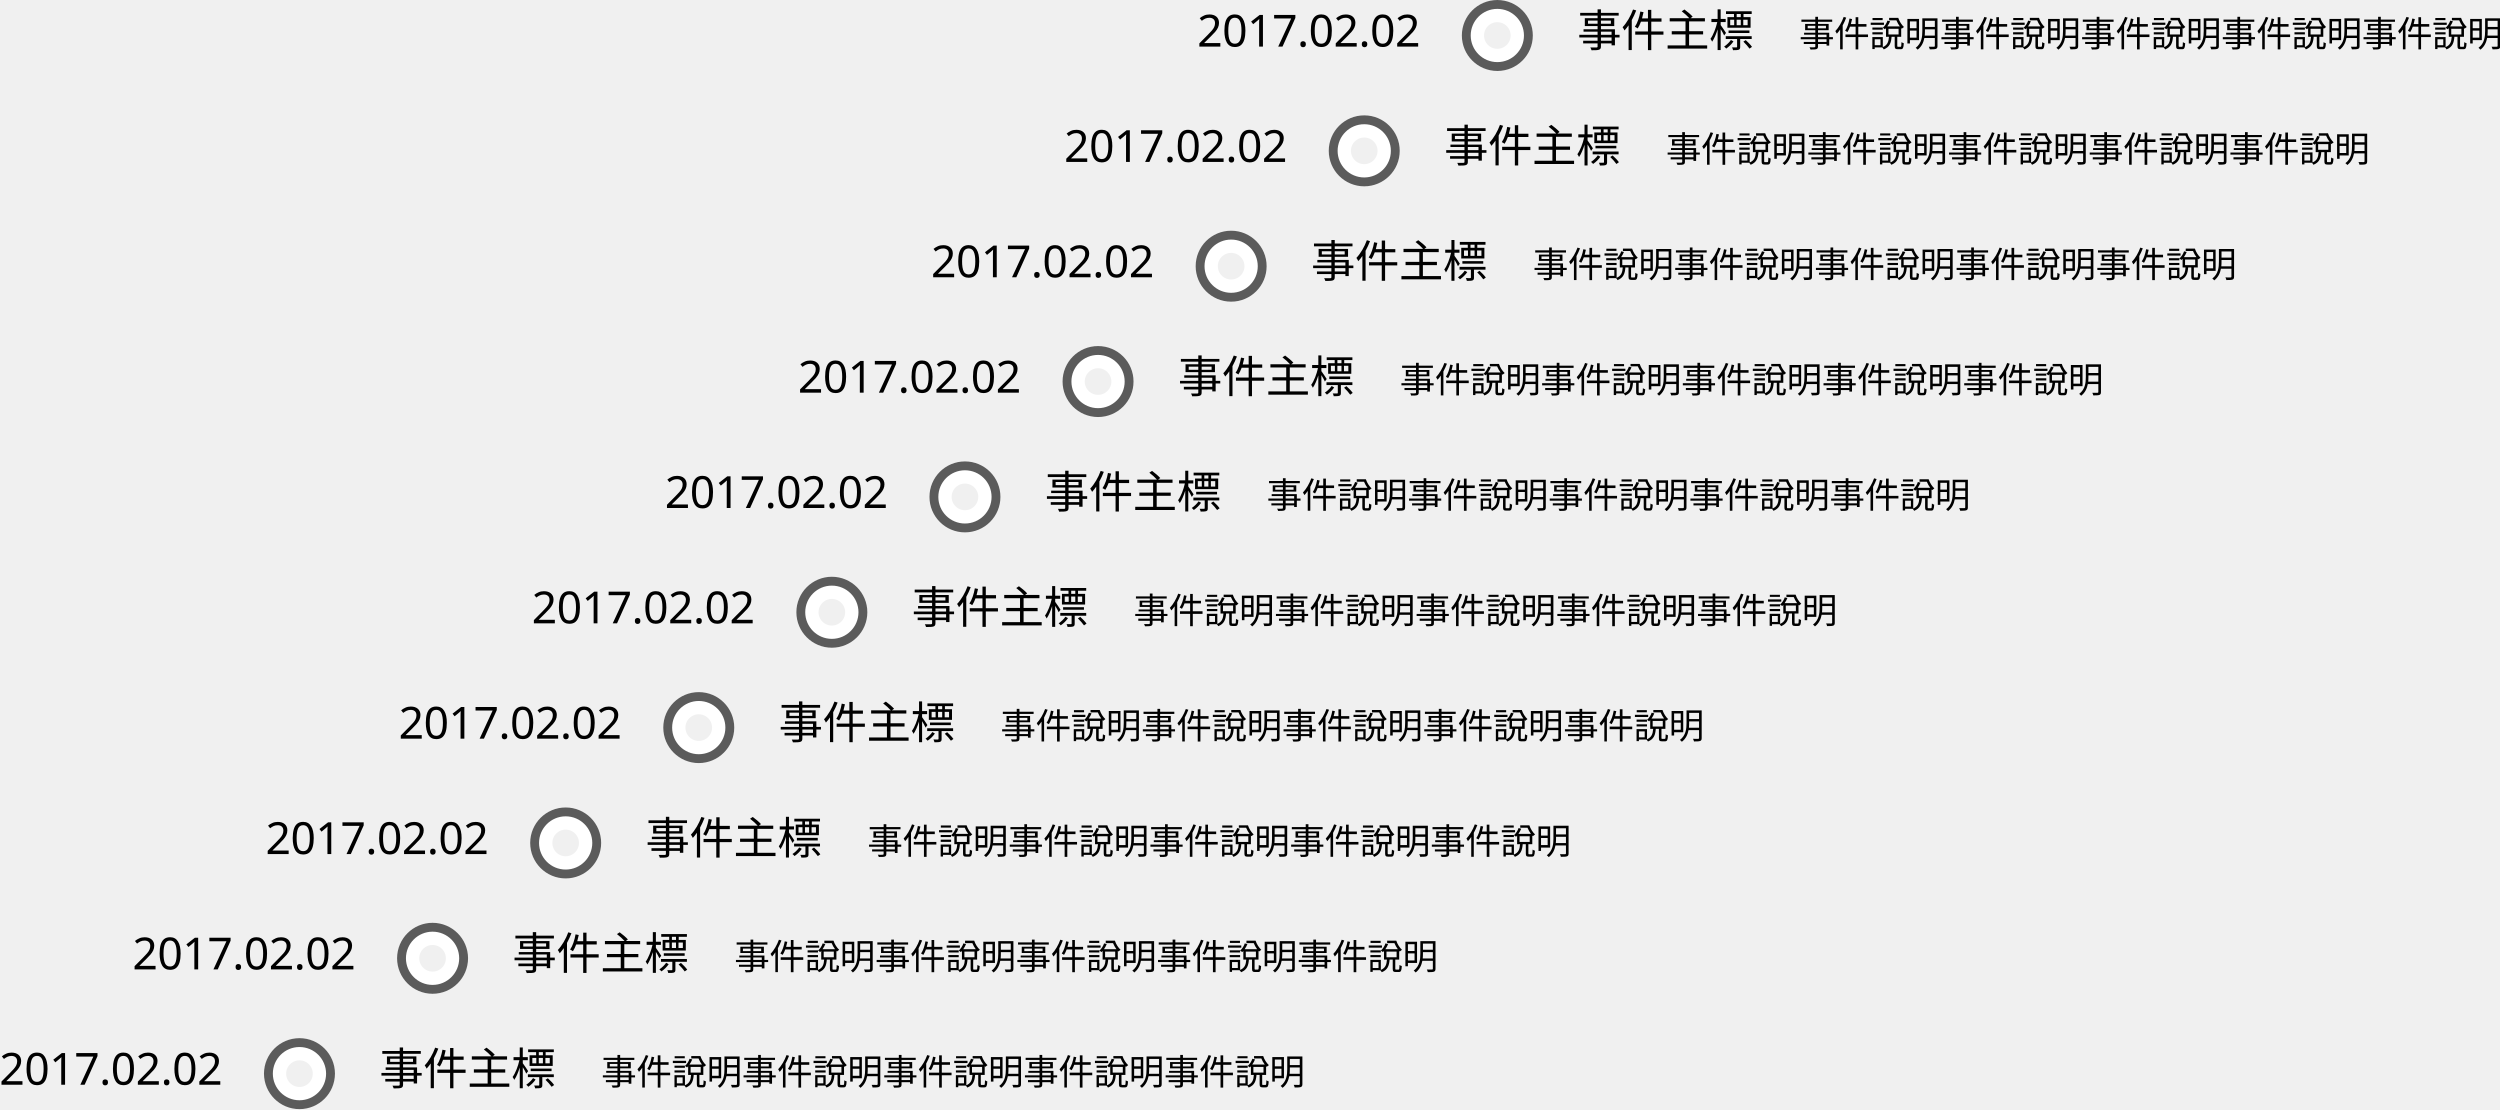
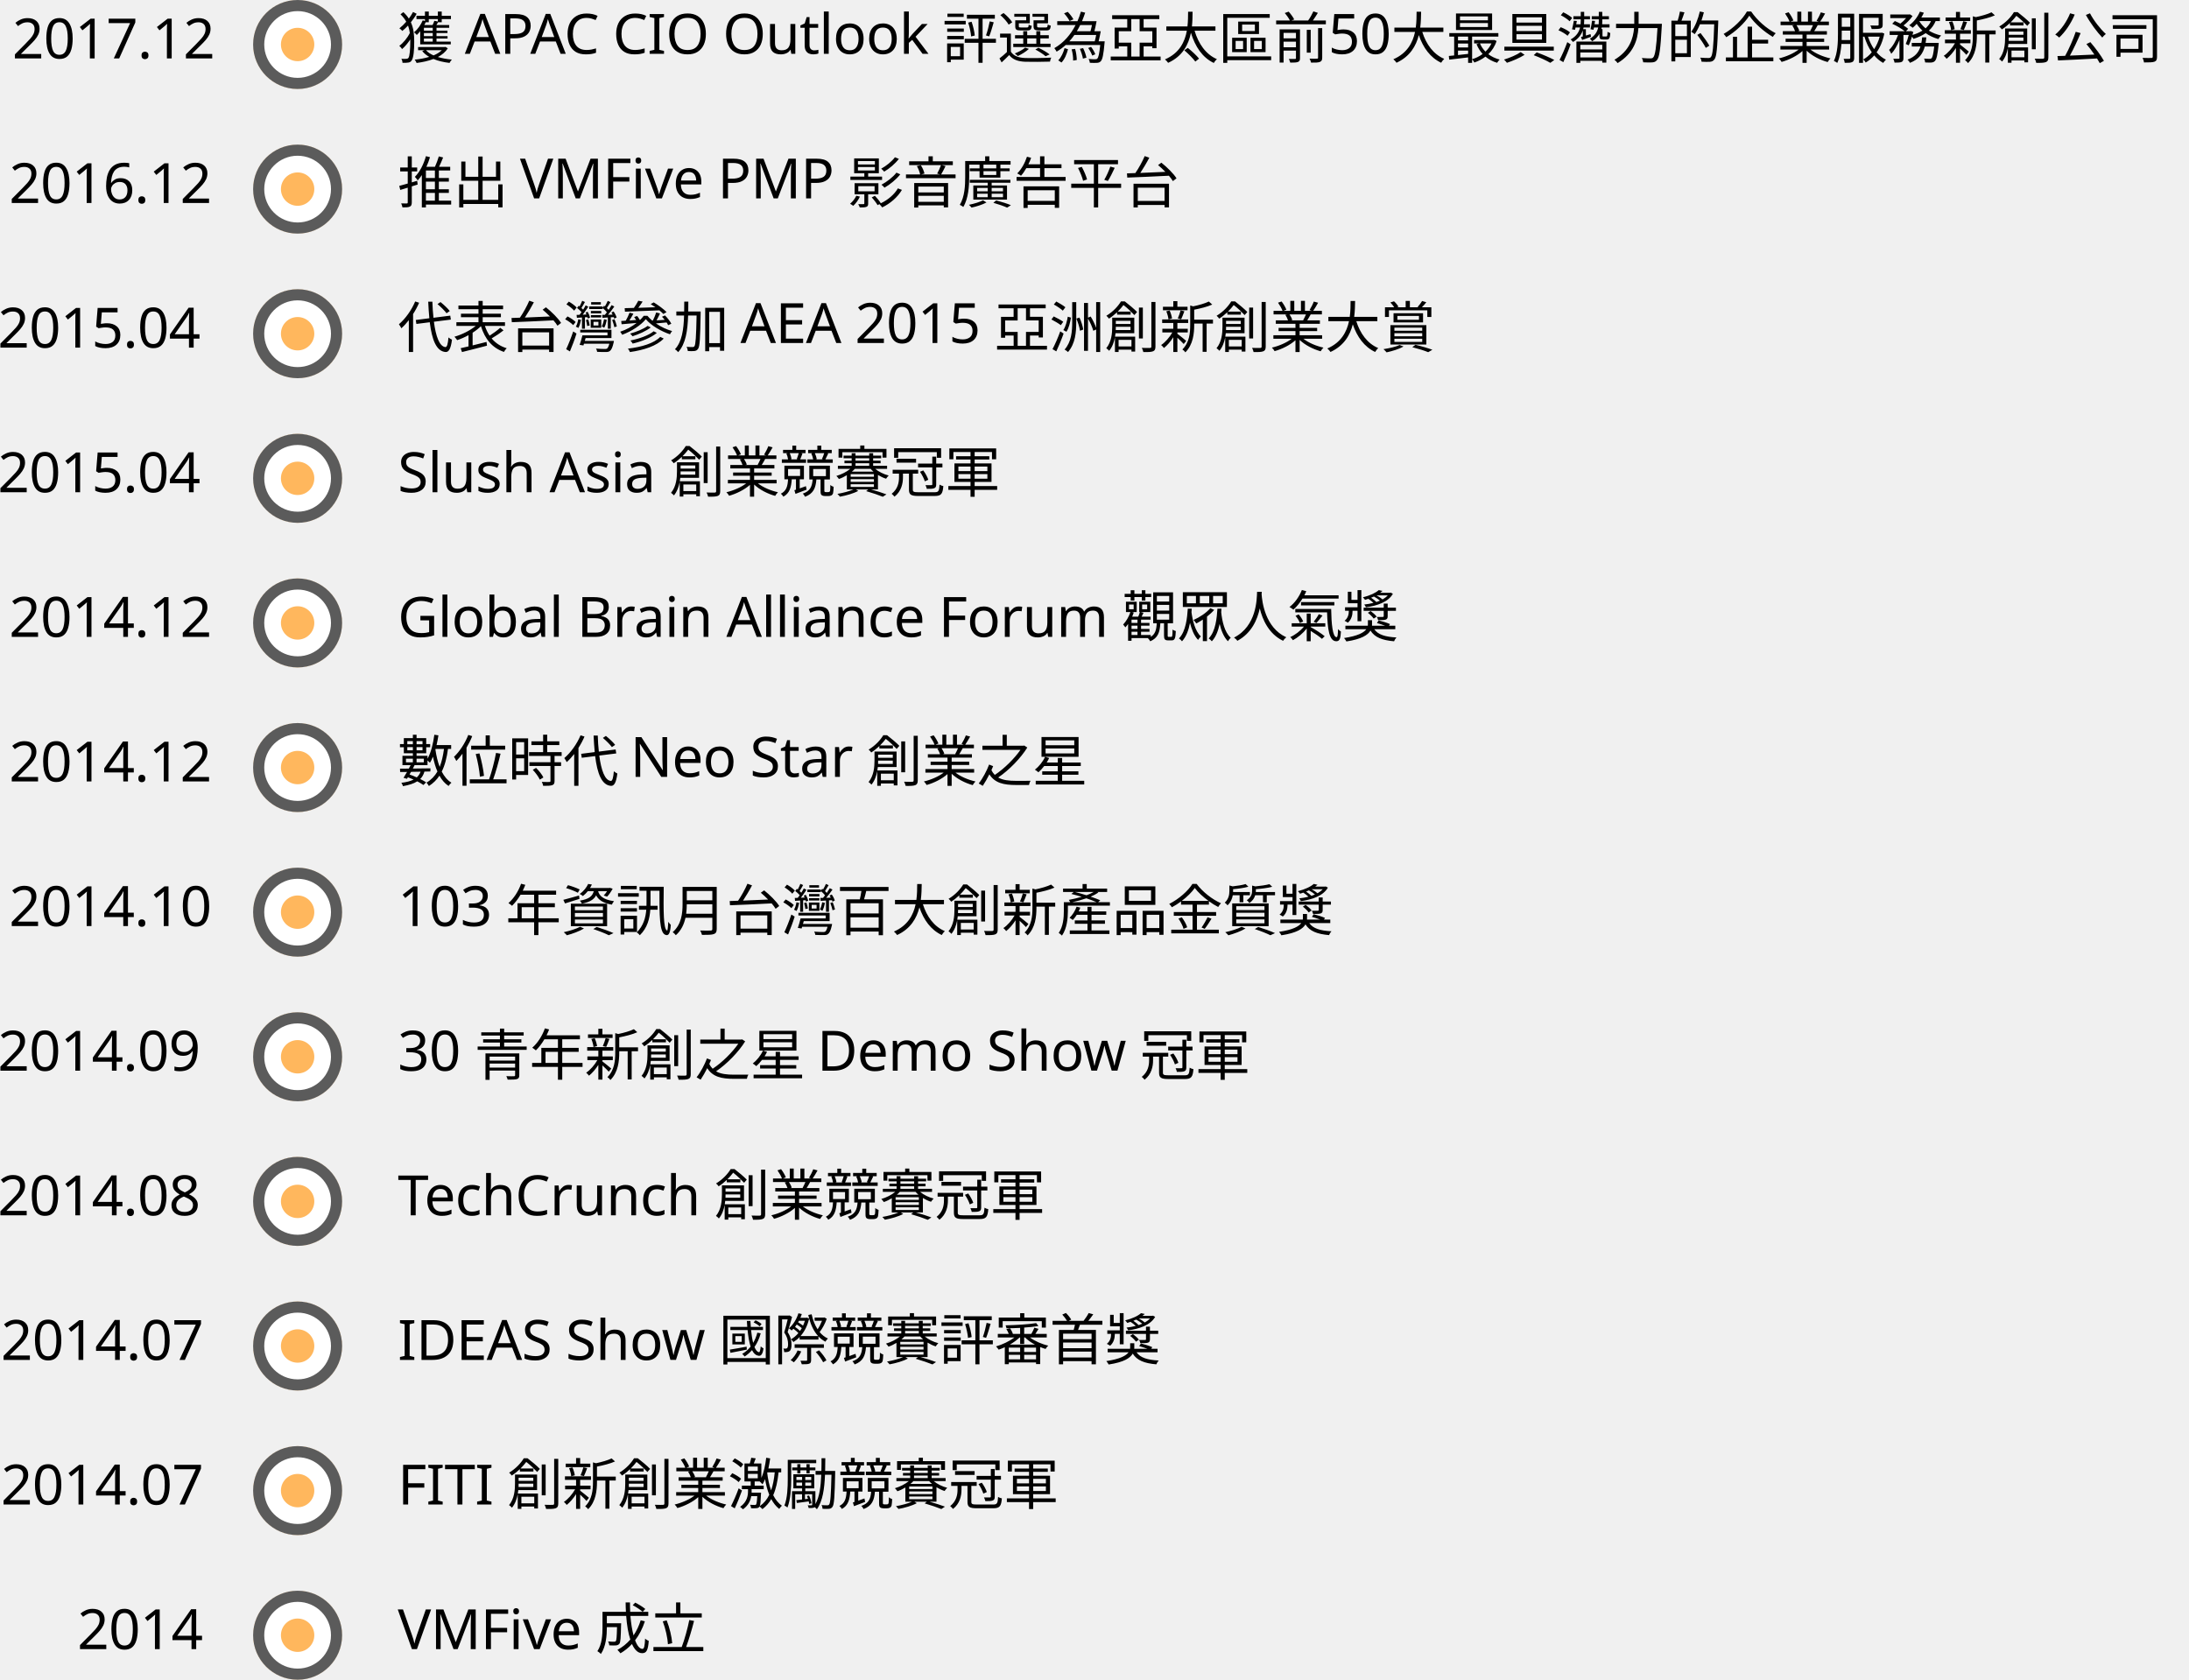
- <svg xmlns="http://www.w3.org/2000/svg" width="1127px" height="500px" viewBox="0 0 1127 500" version="1.1">
+ <svg xmlns="http://www.w3.org/2000/svg" xmlns:xlink="http://www.w3.org/1999/xlink" width="787px" height="604px" viewBox="0 0 787 604" version="1.1">
  <defs>
-     <circle id="path-1" cx="136" cy="16" r="16" />
-     <circle id="path-2" cx="136" cy="16" r="16" />
-     <circle id="path-3" cx="136" cy="16" r="16" />
-     <circle id="path-4" cx="136" cy="16" r="16" />
-     <circle id="path-5" cx="136" cy="16" r="16" />
-     <circle id="path-6" cx="136" cy="16" r="16" />
-     <circle id="path-7" cx="136" cy="16" r="16" />
-     <circle id="path-8" cx="136" cy="16" r="16" />
-     <circle id="path-9" cx="136" cy="16" r="16" />
-     <circle id="path-10" cx="136" cy="16" r="16" />
+     <circle id="path-1" cx="103" cy="16" r="16" />
+     <circle id="path-2" cx="104" cy="16" r="16" />
+     <circle id="path-3" cx="108" cy="16" r="16" />
+     <circle id="path-4" cx="104" cy="16" r="16" />
+     <circle id="path-5" cx="108" cy="16" r="16" />
+     <circle id="path-6" cx="107" cy="16" r="16" />
+     <circle id="path-7" cx="104" cy="16" r="16" />
+     <circle id="path-8" cx="104" cy="16" r="16" />
+     <circle id="path-9" cx="108" cy="16" r="16" />
+     <circle id="path-10" cx="108" cy="16" r="16" />
+     <circle id="path-11" cx="107" cy="16" r="16" />
+     <circle id="path-12" cx="80" cy="16" r="16" />
  </defs>
-   <g id="關於我們_dt" stroke="none" stroke-width="1" fill="none" fill-rule="evenodd" transform="translate(-76, -1492)">
-     <g id="Group-2" transform="translate(75, 1492)">
-       <g id="Group-9" transform="translate(540, 0)">
-         <text id="2017.02.02" font-family="PingFangTC-Light, PingFang TC" font-size="20" font-weight="300" line-spacing="32" letter-spacing="-0.182" fill="#000000">
-           <tspan x="0.718" y="21">2017.02.02</tspan>
+   <g id="關於我們_dt_1" stroke="none" stroke-width="1" fill="none" fill-rule="evenodd" transform="translate(-186, -1123)">
+     <g id="Group-16" transform="translate(185, 1123)">
+       <g id="Group-9" transform="translate(5, 0)">
+         <text id="2017.12" font-family="PingFangTC-Light, PingFang TC" font-size="20" font-weight="300" line-spacing="32" letter-spacing="-0.182" fill="#000000">
+           <tspan x="0.413" y="21">2017.12</tspan>
        </text>
-         <text id="事件主標" font-family="PingFangTC-Light, PingFang TC" font-size="20" font-weight="300" line-spacing="32" letter-spacing="-0.182" fill="#000000">
-           <tspan x="172" y="21">事件主標</tspan>
-         </text>
-         <text id="事件說明事件說明事件說明事件說明事件說明" font-family="PingFangTC-Light, PingFang TC" font-size="16" font-weight="300" line-spacing="24" letter-spacing="-0.145" fill="#000000">
-           <tspan x="272" y="21">事件說明事件說明事件說明事件說明事件說明</tspan>
+         <text id="獲-APAC-CIO-Outlook-評" font-family="PingFangTC-Medium, PingFang TC" font-size="20" font-weight="400" line-spacing="32" letter-spacing="-0.182" fill="#000000">
+           <tspan x="139" y="21">獲 APAC CIO Outlook 評選為亞太區前50大最具潛力的企業服務新創公司</tspan>
        </text>
        <g id="Oval-Copy-18">
-           <circle stroke="#FFFFFF" stroke-width="10" cx="136" cy="16" r="11" />
-           <circle stroke="#5B5B5B" stroke-width="4" cx="136" cy="16" r="14" />
+           <use fill="#FFB75D" fill-rule="evenodd" xlink:href="#path-1" />
+           <circle stroke="#FFFFFF" stroke-width="10" cx="103" cy="16" r="11" />
+           <circle stroke="#5B5B5B" stroke-width="4" cx="103" cy="16" r="14" />
        </g>
      </g>
-       <g id="Group-9-Copy-4" transform="translate(300, 208)">
-         <text id="2017.02.02" font-family="PingFangTC-Light, PingFang TC" font-size="20" font-weight="300" line-spacing="32" letter-spacing="-0.182" fill="#000000">
-           <tspan x="0.718" y="21">2017.02.02</tspan>
+       <g id="Group-9-Copy-4" transform="translate(4, 208)">
+         <text id="2014.12" font-family="PingFangTC-Light, PingFang TC" font-size="20" font-weight="300" line-spacing="32" letter-spacing="-0.182" fill="#000000">
+           <tspan x="0.273" y="21">2014.12</tspan>
        </text>
-         <text id="事件主標" font-family="PingFangTC-Light, PingFang TC" font-size="20" font-weight="300" line-spacing="32" letter-spacing="-0.182" fill="#000000">
-           <tspan x="172" y="21">事件主標</tspan>
-         </text>
-         <text id="事件說明事件說明事件說明事件說明事件說明" font-family="PingFangTC-Light, PingFang TC" font-size="16" font-weight="300" line-spacing="24" letter-spacing="-0.145" fill="#000000">
-           <tspan x="272" y="21">事件說明事件說明事件說明事件說明事件說明</tspan>
+         <text id="Global-Brain-Allianc" font-family="PingFangTC-Medium, PingFang TC" font-size="20" font-weight="400" line-spacing="32" letter-spacing="-0.182" fill="#000000">
+           <tspan x="140" y="21">Global Brain Alliance Forum 觀眾人氣獎</tspan>
        </text>
        <g id="Oval-Copy-18">
-           <circle stroke="#FFFFFF" stroke-width="10" cx="136" cy="16" r="11" />
-           <circle stroke="#5B5B5B" stroke-width="4" cx="136" cy="16" r="14" />
+           <use fill="#FFB75D" fill-rule="evenodd" xlink:href="#path-2" />
+           <circle stroke="#FFFFFF" stroke-width="10" cx="104" cy="16" r="11" />
+           <circle stroke="#5B5B5B" stroke-width="4" cx="104" cy="16" r="14" />
        </g>
      </g>
-       <g id="Group-9-Copy-2" transform="translate(420, 104)">
-         <text id="2017.02.02" font-family="PingFangTC-Light, PingFang TC" font-size="20" font-weight="300" line-spacing="32" letter-spacing="-0.182" fill="#000000">
-           <tspan x="0.718" y="21">2017.02.02</tspan>
+       <g id="Group-9-Copy-2" transform="translate(0, 104)">
+         <text id="2015.04" font-family="PingFangTC-Light, PingFang TC" font-size="20" font-weight="300" line-spacing="32" letter-spacing="-0.182" fill="#000000">
+           <tspan x="0.193" y="21">2015.04</tspan>
        </text>
-         <text id="事件主標" font-family="PingFangTC-Light, PingFang TC" font-size="20" font-weight="300" line-spacing="32" letter-spacing="-0.182" fill="#000000">
-           <tspan x="172" y="21">事件主標</tspan>
-         </text>
-         <text id="事件說明事件說明事件說明事件說明事件說明" font-family="PingFangTC-Light, PingFang TC" font-size="16" font-weight="300" line-spacing="24" letter-spacing="-0.145" fill="#000000">
-           <tspan x="272" y="21">事件說明事件說明事件說明事件說明事件說明</tspan>
+         <text id="代表台灣參加-AEA-2015-亞洲創新" font-family="PingFangTC-Medium, PingFang TC" font-size="20" font-weight="400" line-spacing="32" letter-spacing="-0.182" fill="#000000">
+           <tspan x="144" y="21">代表台灣參加 AEA 2015 亞洲創新創業大賞</tspan>
        </text>
        <g id="Oval-Copy-18">
-           <circle stroke="#FFFFFF" stroke-width="10" cx="136" cy="16" r="11" />
-           <circle stroke="#5B5B5B" stroke-width="4" cx="136" cy="16" r="14" />
+           <use fill="#FFB75D" fill-rule="evenodd" xlink:href="#path-3" />
+           <circle stroke="#FFFFFF" stroke-width="10" cx="108" cy="16" r="11" />
+           <circle stroke="#5B5B5B" stroke-width="4" cx="108" cy="16" r="14" />
        </g>
      </g>
-       <g id="Group-9-Copy-5" transform="translate(180, 312)">
-         <text id="2017.02.02" font-family="PingFangTC-Light, PingFang TC" font-size="20" font-weight="300" line-spacing="32" letter-spacing="-0.182" fill="#000000">
-           <tspan x="0.718" y="21">2017.02.02</tspan>
+       <g id="Group-9-Copy-5" transform="translate(4, 312)">
+         <text id="2014.10" font-family="PingFangTC-Light, PingFang TC" font-size="20" font-weight="300" line-spacing="32" letter-spacing="-0.182" fill="#000000">
+           <tspan x="0.273" y="21">2014.10</tspan>
        </text>
-         <text id="事件主標" font-family="PingFangTC-Light, PingFang TC" font-size="20" font-weight="300" line-spacing="32" letter-spacing="-0.182" fill="#000000">
-           <tspan x="172" y="21">事件主標</tspan>
-         </text>
-         <text id="事件說明事件說明事件說明事件說明事件說明" font-family="PingFangTC-Light, PingFang TC" font-size="16" font-weight="300" line-spacing="24" letter-spacing="-0.145" fill="#000000">
-           <tspan x="272" y="21">事件說明事件說明事件說明事件說明事件說明</tspan>
+         <text id="103-年資訊月台灣百大創新產品金質獎" font-family="PingFangTC-Medium, PingFang TC" font-size="20" font-weight="400" line-spacing="32" letter-spacing="-0.182" fill="#000000">
+           <tspan x="140" y="21">103 年資訊月台灣百大創新產品金質獎</tspan>
        </text>
        <g id="Oval-Copy-18">
-           <circle stroke="#FFFFFF" stroke-width="10" cx="136" cy="16" r="11" />
-           <circle stroke="#5B5B5B" stroke-width="4" cx="136" cy="16" r="14" />
+           <use fill="#FFB75D" fill-rule="evenodd" xlink:href="#path-4" />
+           <circle stroke="#FFFFFF" stroke-width="10" cx="104" cy="16" r="11" />
+           <circle stroke="#5B5B5B" stroke-width="4" cx="104" cy="16" r="14" />
        </g>
      </g>
-       <g id="Group-9-Copy-8" transform="translate(60, 416)">
-         <text id="2017.02.02" font-family="PingFangTC-Light, PingFang TC" font-size="20" font-weight="300" line-spacing="32" letter-spacing="-0.182" fill="#000000">
-           <tspan x="0.718" y="21">2017.02.02</tspan>
+       <g id="Group-9-Copy-8" transform="translate(0, 416)">
+         <text id="2014.08" font-family="PingFangTC-Light, PingFang TC" font-size="20" font-weight="300" line-spacing="32" letter-spacing="-0.182" fill="#000000">
+           <tspan x="0.193" y="21">2014.08</tspan>
        </text>
-         <text id="事件主標" font-family="PingFangTC-Light, PingFang TC" font-size="20" font-weight="300" line-spacing="32" letter-spacing="-0.182" fill="#000000">
-           <tspan x="172" y="21">事件主標</tspan>
-         </text>
-         <text id="事件說明事件說明事件說明事件說明事件說明" font-family="PingFangTC-Light, PingFang TC" font-size="16" font-weight="300" line-spacing="24" letter-spacing="-0.145" fill="#000000">
-           <tspan x="272" y="21">事件說明事件說明事件說明事件說明事件說明</tspan>
+         <text id="TechCrunch-創業競賽冠軍" font-family="PingFangTC-Medium, PingFang TC" font-size="20" font-weight="400" line-spacing="32" letter-spacing="-0.182" fill="#000000">
+           <tspan x="144" y="21">TechCrunch 創業競賽冠軍</tspan>
        </text>
        <g id="Oval-Copy-18">
-           <circle stroke="#FFFFFF" stroke-width="10" cx="136" cy="16" r="11" />
-           <circle stroke="#5B5B5B" stroke-width="4" cx="136" cy="16" r="14" />
+           <use fill="#FFB75D" fill-rule="evenodd" xlink:href="#path-5" />
+           <circle stroke="#FFFFFF" stroke-width="10" cx="108" cy="16" r="11" />
+           <circle stroke="#5B5B5B" stroke-width="4" cx="108" cy="16" r="14" />
        </g>
      </g>
-       <g id="Group-9-Copy" transform="translate(480, 52)">
-         <text id="2017.02.02" font-family="PingFangTC-Light, PingFang TC" font-size="20" font-weight="300" line-spacing="32" letter-spacing="-0.182" fill="#000000">
-           <tspan x="0.718" y="21">2017.02.02</tspan>
+       <g id="Group-9-Copy-10" transform="translate(1, 520)">
+         <text id="2014.07" font-family="PingFangTC-Light, PingFang TC" font-size="20" font-weight="300" line-spacing="32" letter-spacing="-0.182" fill="#000000">
+           <tspan x="0.333" y="21">2014.07</tspan>
        </text>
-         <text id="事件主標" font-family="PingFangTC-Light, PingFang TC" font-size="20" font-weight="300" line-spacing="32" letter-spacing="-0.182" fill="#000000">
-           <tspan x="172" y="21">事件主標</tspan>
-         </text>
-         <text id="事件說明事件說明事件說明事件說明事件說明" font-family="PingFangTC-Light, PingFang TC" font-size="16" font-weight="300" line-spacing="24" letter-spacing="-0.145" fill="#000000">
-           <tspan x="272" y="21">事件說明事件說明事件說明事件說明事件說明</tspan>
+         <text id="FITI-創新創業激勵競賽冠軍" font-family="PingFangTC-Medium, PingFang TC" font-size="20" font-weight="400" line-spacing="32" letter-spacing="-0.182" fill="#000000">
+           <tspan x="143" y="21">FITI 創新創業激勵競賽冠軍</tspan>
        </text>
        <g id="Oval-Copy-18">
-           <circle stroke="#FFFFFF" stroke-width="10" cx="136" cy="16" r="11" />
-           <circle stroke="#5B5B5B" stroke-width="4" cx="136" cy="16" r="14" />
+           <use fill="#FFB75D" fill-rule="evenodd" xlink:href="#path-6" />
+           <circle stroke="#FFFFFF" stroke-width="10" cx="107" cy="16" r="11" />
+           <circle stroke="#5B5B5B" stroke-width="4" cx="107" cy="16" r="14" />
        </g>
      </g>
-       <g id="Group-9-Copy-6" transform="translate(240, 260)">
-         <text id="2017.02.02" font-family="PingFangTC-Light, PingFang TC" font-size="20" font-weight="300" line-spacing="32" letter-spacing="-0.182" fill="#000000">
-           <tspan x="0.718" y="21">2017.02.02</tspan>
+       <g id="Group-9-Copy" transform="translate(4, 52)">
+         <text id="2016.12" font-family="PingFangTC-Light, PingFang TC" font-size="20" font-weight="300" line-spacing="32" letter-spacing="-0.182" fill="#000000">
+           <tspan x="0.273" y="21">2016.12</tspan>
        </text>
-         <text id="事件主標" font-family="PingFangTC-Light, PingFang TC" font-size="20" font-weight="300" line-spacing="32" letter-spacing="-0.182" fill="#000000">
-           <tspan x="172" y="21">事件主標</tspan>
-         </text>
-         <text id="事件說明事件說明事件說明事件說明事件說明" font-family="PingFangTC-Light, PingFang TC" font-size="16" font-weight="300" line-spacing="24" letter-spacing="-0.145" fill="#000000">
-           <tspan x="272" y="21">事件說明事件說明事件說明事件說明事件說明</tspan>
+         <text id="推出-VMFive-PMP-影音廣告平台" font-family="PingFangTC-Medium, PingFang TC" font-size="20" font-weight="400" line-spacing="32" letter-spacing="-0.182" fill="#000000">
+           <tspan x="140" y="21">推出 VMFive PMP 影音廣告平台</tspan>
        </text>
        <g id="Oval-Copy-18">
-           <circle stroke="#FFFFFF" stroke-width="10" cx="136" cy="16" r="11" />
-           <circle stroke="#5B5B5B" stroke-width="4" cx="136" cy="16" r="14" />
+           <use fill="#FFB75D" fill-rule="evenodd" xlink:href="#path-7" />
+           <circle stroke="#FFFFFF" stroke-width="10" cx="104" cy="16" r="11" />
+           <circle stroke="#5B5B5B" stroke-width="4" cx="104" cy="16" r="14" />
        </g>
      </g>
-       <g id="Group-9-Copy-3" transform="translate(360, 156)">
-         <text id="2017.02.02" font-family="PingFangTC-Light, PingFang TC" font-size="20" font-weight="300" line-spacing="32" letter-spacing="-0.182" fill="#000000">
-           <tspan x="0.718" y="21">2017.02.02</tspan>
+       <g id="Group-9-Copy-6" transform="translate(4, 260)">
+         <text id="2014.12" font-family="PingFangTC-Light, PingFang TC" font-size="20" font-weight="300" line-spacing="32" letter-spacing="-0.182" fill="#000000">
+           <tspan x="0.273" y="21">2014.12</tspan>
        </text>
-         <text id="事件主標" font-family="PingFangTC-Light, PingFang TC" font-size="20" font-weight="300" line-spacing="32" letter-spacing="-0.182" fill="#000000">
-           <tspan x="172" y="21">事件主標</tspan>
-         </text>
-         <text id="事件說明事件說明事件說明事件說明事件說明" font-family="PingFangTC-Light, PingFang TC" font-size="16" font-weight="300" line-spacing="24" letter-spacing="-0.145" fill="#000000">
-           <tspan x="272" y="21">事件說明事件說明事件說明事件說明事件說明</tspan>
+         <text id="數位時代-Neo-Star-創業之星" font-family="PingFangTC-Medium, PingFang TC" font-size="20" font-weight="400" line-spacing="32" letter-spacing="-0.182" fill="#000000">
+           <tspan x="140" y="21">數位時代 Neo Star 創業之星</tspan>
        </text>
        <g id="Oval-Copy-18">
-           <circle stroke="#FFFFFF" stroke-width="10" cx="136" cy="16" r="11" />
-           <circle stroke="#5B5B5B" stroke-width="4" cx="136" cy="16" r="14" />
+           <use fill="#FFB75D" fill-rule="evenodd" xlink:href="#path-8" />
+           <circle stroke="#FFFFFF" stroke-width="10" cx="104" cy="16" r="11" />
+           <circle stroke="#5B5B5B" stroke-width="4" cx="104" cy="16" r="14" />
        </g>
      </g>
-       <g id="Group-9-Copy-7" transform="translate(120, 364)">
-         <text id="2017.02.02" font-family="PingFangTC-Light, PingFang TC" font-size="20" font-weight="300" line-spacing="32" letter-spacing="-0.182" fill="#000000">
-           <tspan x="0.718" y="21">2017.02.02</tspan>
+       <g id="Group-9-Copy-3" transform="translate(0, 156)">
+         <text id="2015.04" font-family="PingFangTC-Light, PingFang TC" font-size="20" font-weight="300" line-spacing="32" letter-spacing="-0.182" fill="#000000">
+           <tspan x="0.193" y="21">2015.04</tspan>
        </text>
-         <text id="事件主標" font-family="PingFangTC-Light, PingFang TC" font-size="20" font-weight="300" line-spacing="32" letter-spacing="-0.182" fill="#000000">
-           <tspan x="172" y="21">事件主標</tspan>
-         </text>
-         <text id="事件說明事件說明事件說明事件說明事件說明" font-family="PingFangTC-Light, PingFang TC" font-size="16" font-weight="300" line-spacing="24" letter-spacing="-0.145" fill="#000000">
-           <tspan x="272" y="21">事件說明事件說明事件說明事件說明事件說明</tspan>
+         <text id="Slush-Asia-創業競賽冠軍" font-family="PingFangTC-Medium, PingFang TC" font-size="20" font-weight="400" line-spacing="32" letter-spacing="-0.182" fill="#000000">
+           <tspan x="144" y="21">Slush Asia 創業競賽冠軍</tspan>
        </text>
        <g id="Oval-Copy-18">
-           <circle stroke="#FFFFFF" stroke-width="10" cx="136" cy="16" r="11" />
-           <circle stroke="#5B5B5B" stroke-width="4" cx="136" cy="16" r="14" />
+           <use fill="#FFB75D" fill-rule="evenodd" xlink:href="#path-9" />
+           <circle stroke="#FFFFFF" stroke-width="10" cx="108" cy="16" r="11" />
+           <circle stroke="#5B5B5B" stroke-width="4" cx="108" cy="16" r="14" />
        </g>
      </g>
-       <g id="Group-9-Copy-9" transform="translate(0, 468)">
-         <text id="2017.02.02" font-family="PingFangTC-Light, PingFang TC" font-size="20" font-weight="300" line-spacing="32" letter-spacing="-0.182" fill="#000000">
-           <tspan x="0.718" y="21">2017.02.02</tspan>
+       <g id="Group-9-Copy-7" transform="translate(0, 364)">
+         <text id="2014.09" font-family="PingFangTC-Light, PingFang TC" font-size="20" font-weight="300" line-spacing="32" letter-spacing="-0.182" fill="#000000">
+           <tspan x="0.193" y="21">2014.09</tspan>
        </text>
-         <text id="事件主標" font-family="PingFangTC-Light, PingFang TC" font-size="20" font-weight="300" line-spacing="32" letter-spacing="-0.182" fill="#000000">
-           <tspan x="172" y="21">事件主標</tspan>
-         </text>
-         <text id="事件說明事件說明事件說明事件說明事件說明" font-family="PingFangTC-Light, PingFang TC" font-size="16" font-weight="300" line-spacing="24" letter-spacing="-0.145" fill="#000000">
-           <tspan x="272" y="21">事件說明事件說明事件說明事件說明事件說明</tspan>
+         <text id="30-青年新創之星-Demo-Show" font-family="PingFangTC-Medium, PingFang TC" font-size="20" font-weight="400" line-spacing="32" letter-spacing="-0.182" fill="#000000">
+           <tspan x="144" y="21">30 青年新創之星 Demo Show 冠軍</tspan>
        </text>
        <g id="Oval-Copy-18">
-           <circle stroke="#FFFFFF" stroke-width="10" cx="136" cy="16" r="11" />
-           <circle stroke="#5B5B5B" stroke-width="4" cx="136" cy="16" r="14" />
+           <use fill="#FFB75D" fill-rule="evenodd" xlink:href="#path-10" />
+           <circle stroke="#FFFFFF" stroke-width="10" cx="108" cy="16" r="11" />
+           <circle stroke="#5B5B5B" stroke-width="4" cx="108" cy="16" r="14" />
+         </g>
+       </g>
+       <g id="Group-9-Copy-9" transform="translate(1, 468)">
+         <text id="2014.07" font-family="PingFangTC-Light, PingFang TC" font-size="20" font-weight="300" line-spacing="32" letter-spacing="-0.182" fill="#000000">
+           <tspan x="0.333" y="21">2014.07</tspan>
+         </text>
+         <text id="IDEAS-Show-國際競賽評審首獎" font-family="PingFangTC-Medium, PingFang TC" font-size="20" font-weight="400" line-spacing="32" letter-spacing="-0.182" fill="#000000">
+           <tspan x="143" y="21">IDEAS Show 國際競賽評審首獎</tspan>
+         </text>
+         <g id="Oval-Copy-18">
+           <use fill="#FFB75D" fill-rule="evenodd" xlink:href="#path-11" />
+           <circle stroke="#FFFFFF" stroke-width="10" cx="107" cy="16" r="11" />
+           <circle stroke="#5B5B5B" stroke-width="4" cx="107" cy="16" r="14" />
+         </g>
+       </g>
+       <g id="Group-9-Copy-11" transform="translate(28, 572)">
+         <text id="2014" font-family="PingFangTC-Light, PingFang TC" font-size="20" font-weight="300" line-spacing="32" letter-spacing="-0.182" fill="#000000">
+           <tspan x="0.807" y="21">2014</tspan>
+         </text>
+         <text id="VMFive-成立" font-family="PingFangTC-Medium, PingFang TC" font-size="20" font-weight="400" line-spacing="32" letter-spacing="-0.182" fill="#000000">
+           <tspan x="116" y="21">VMFive 成立</tspan>
+         </text>
+         <g id="Oval-Copy-18">
+           <use fill="#FFB75D" fill-rule="evenodd" xlink:href="#path-12" />
+           <circle stroke="#FFFFFF" stroke-width="10" cx="80" cy="16" r="11" />
+           <circle stroke="#5B5B5B" stroke-width="4" cx="80" cy="16" r="14" />
        </g>
      </g>
    </g>
  </g>
</svg>
